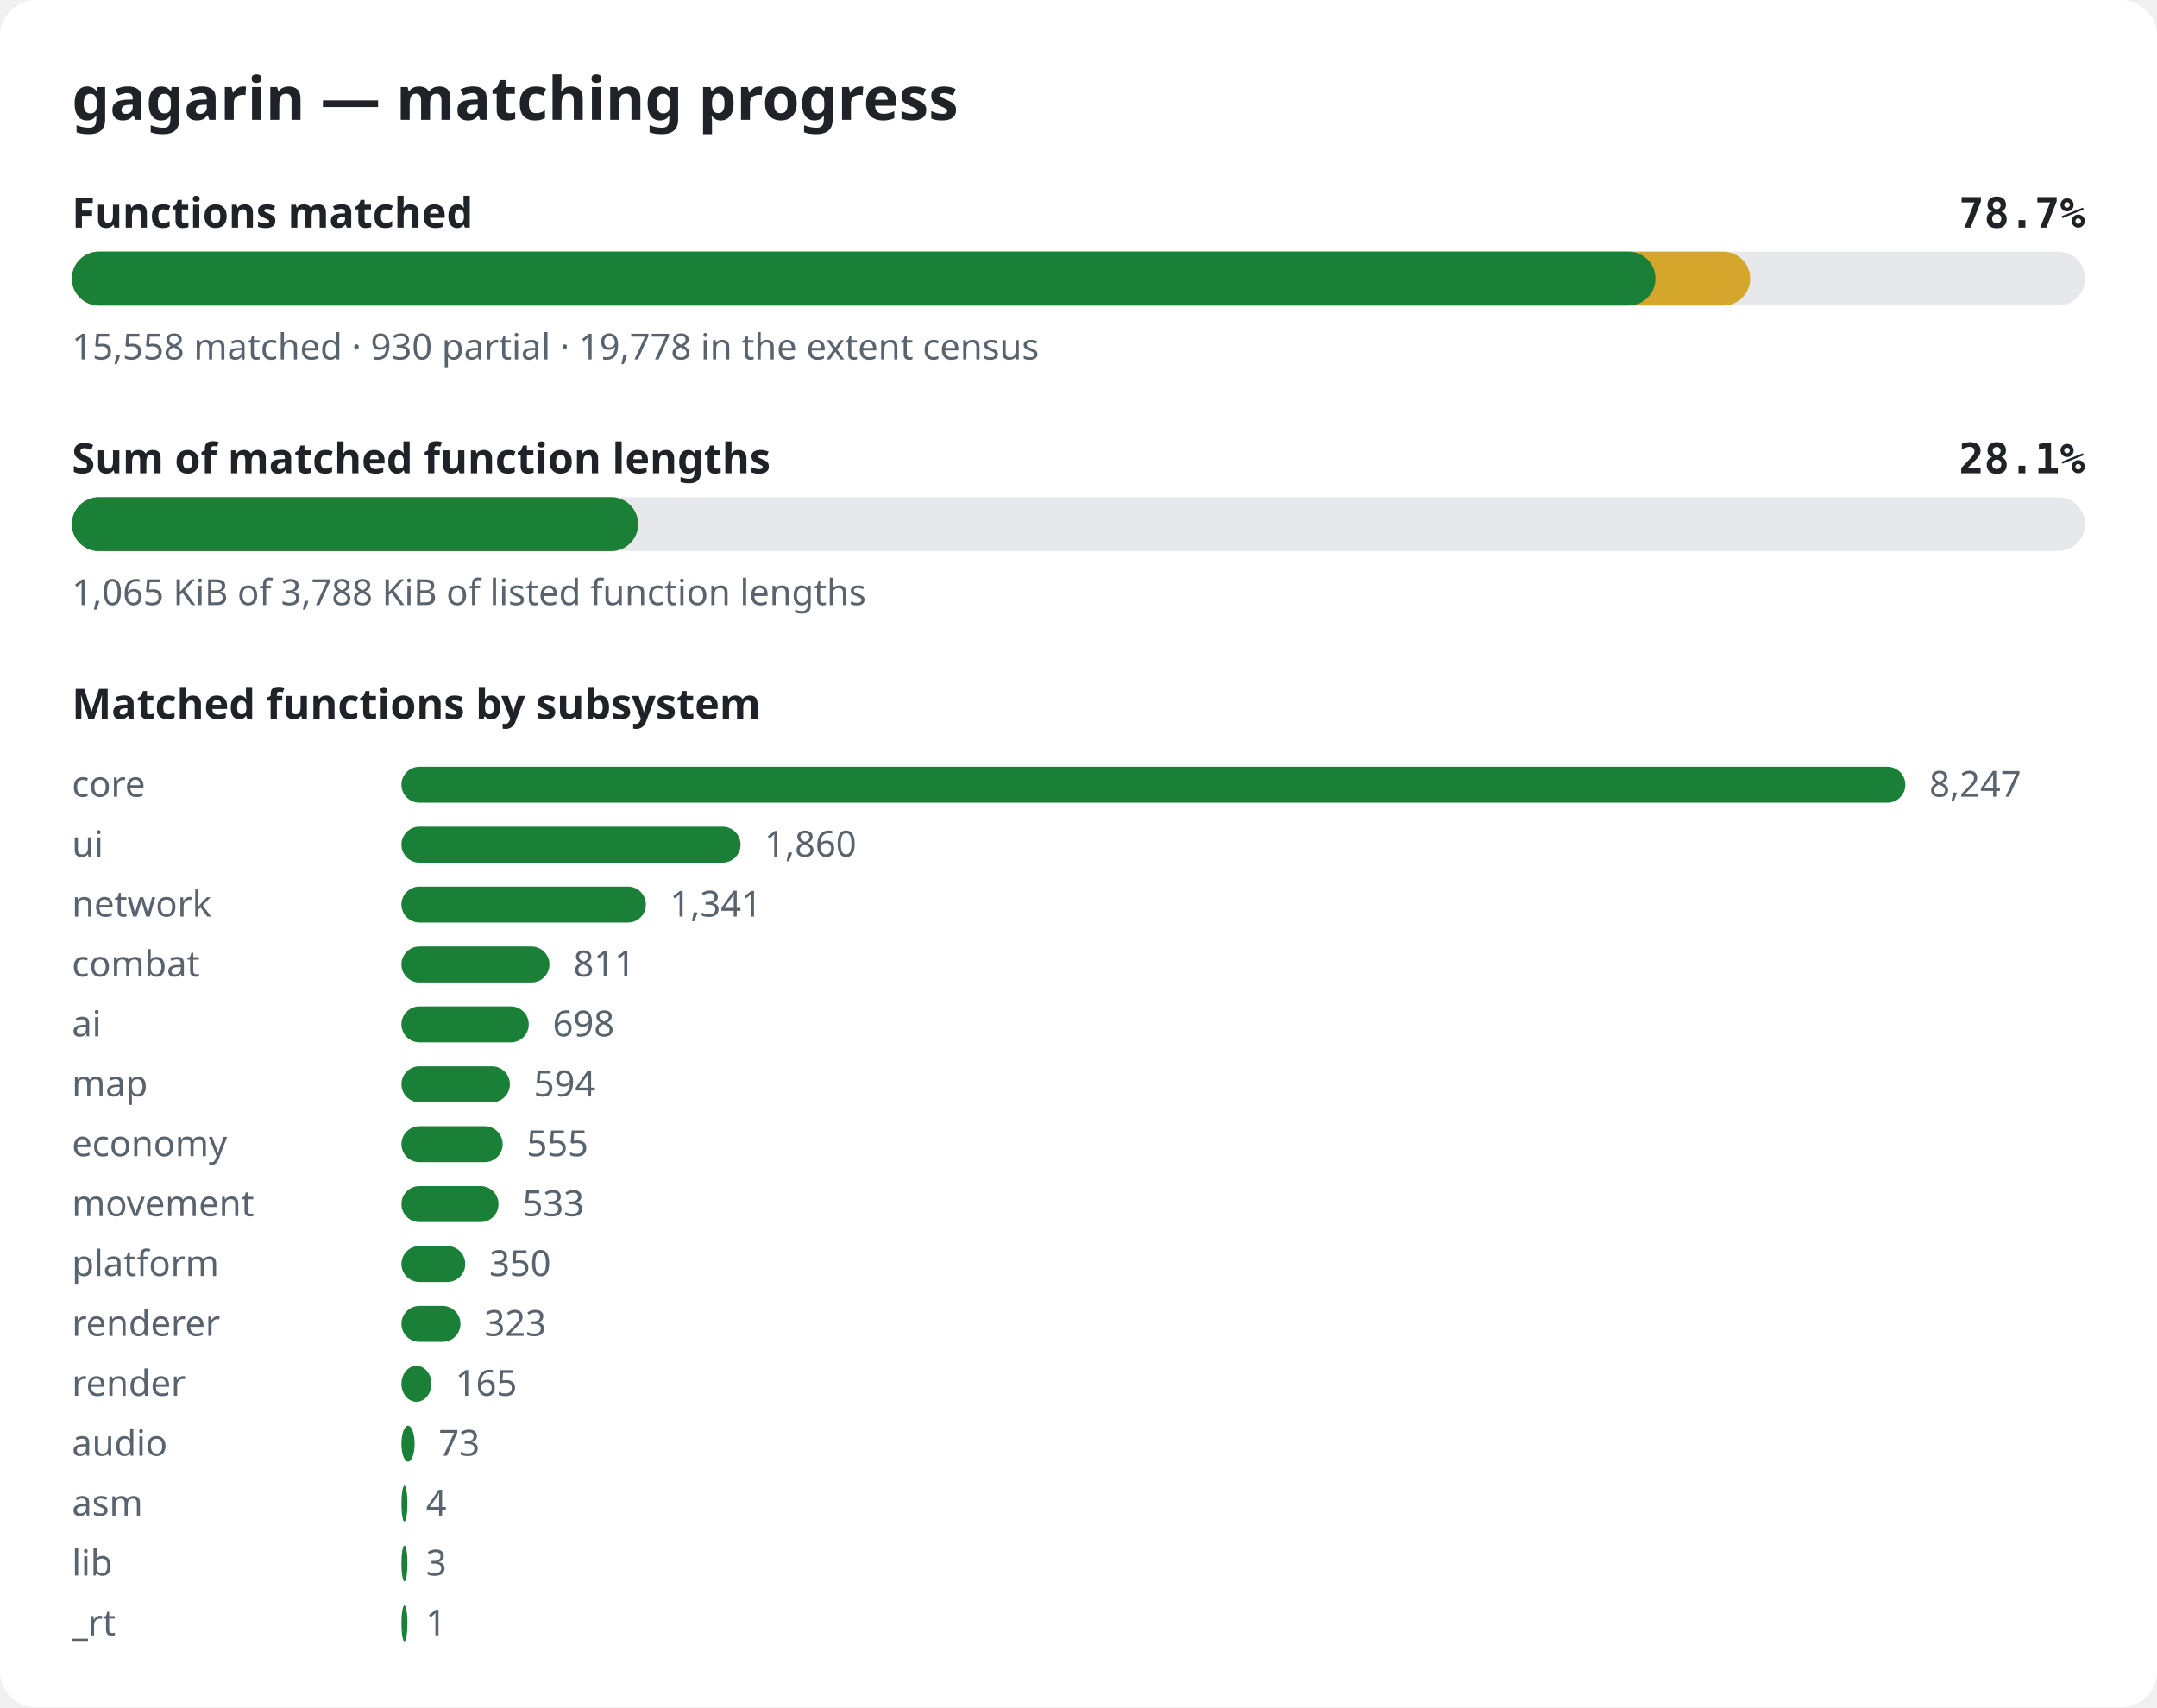
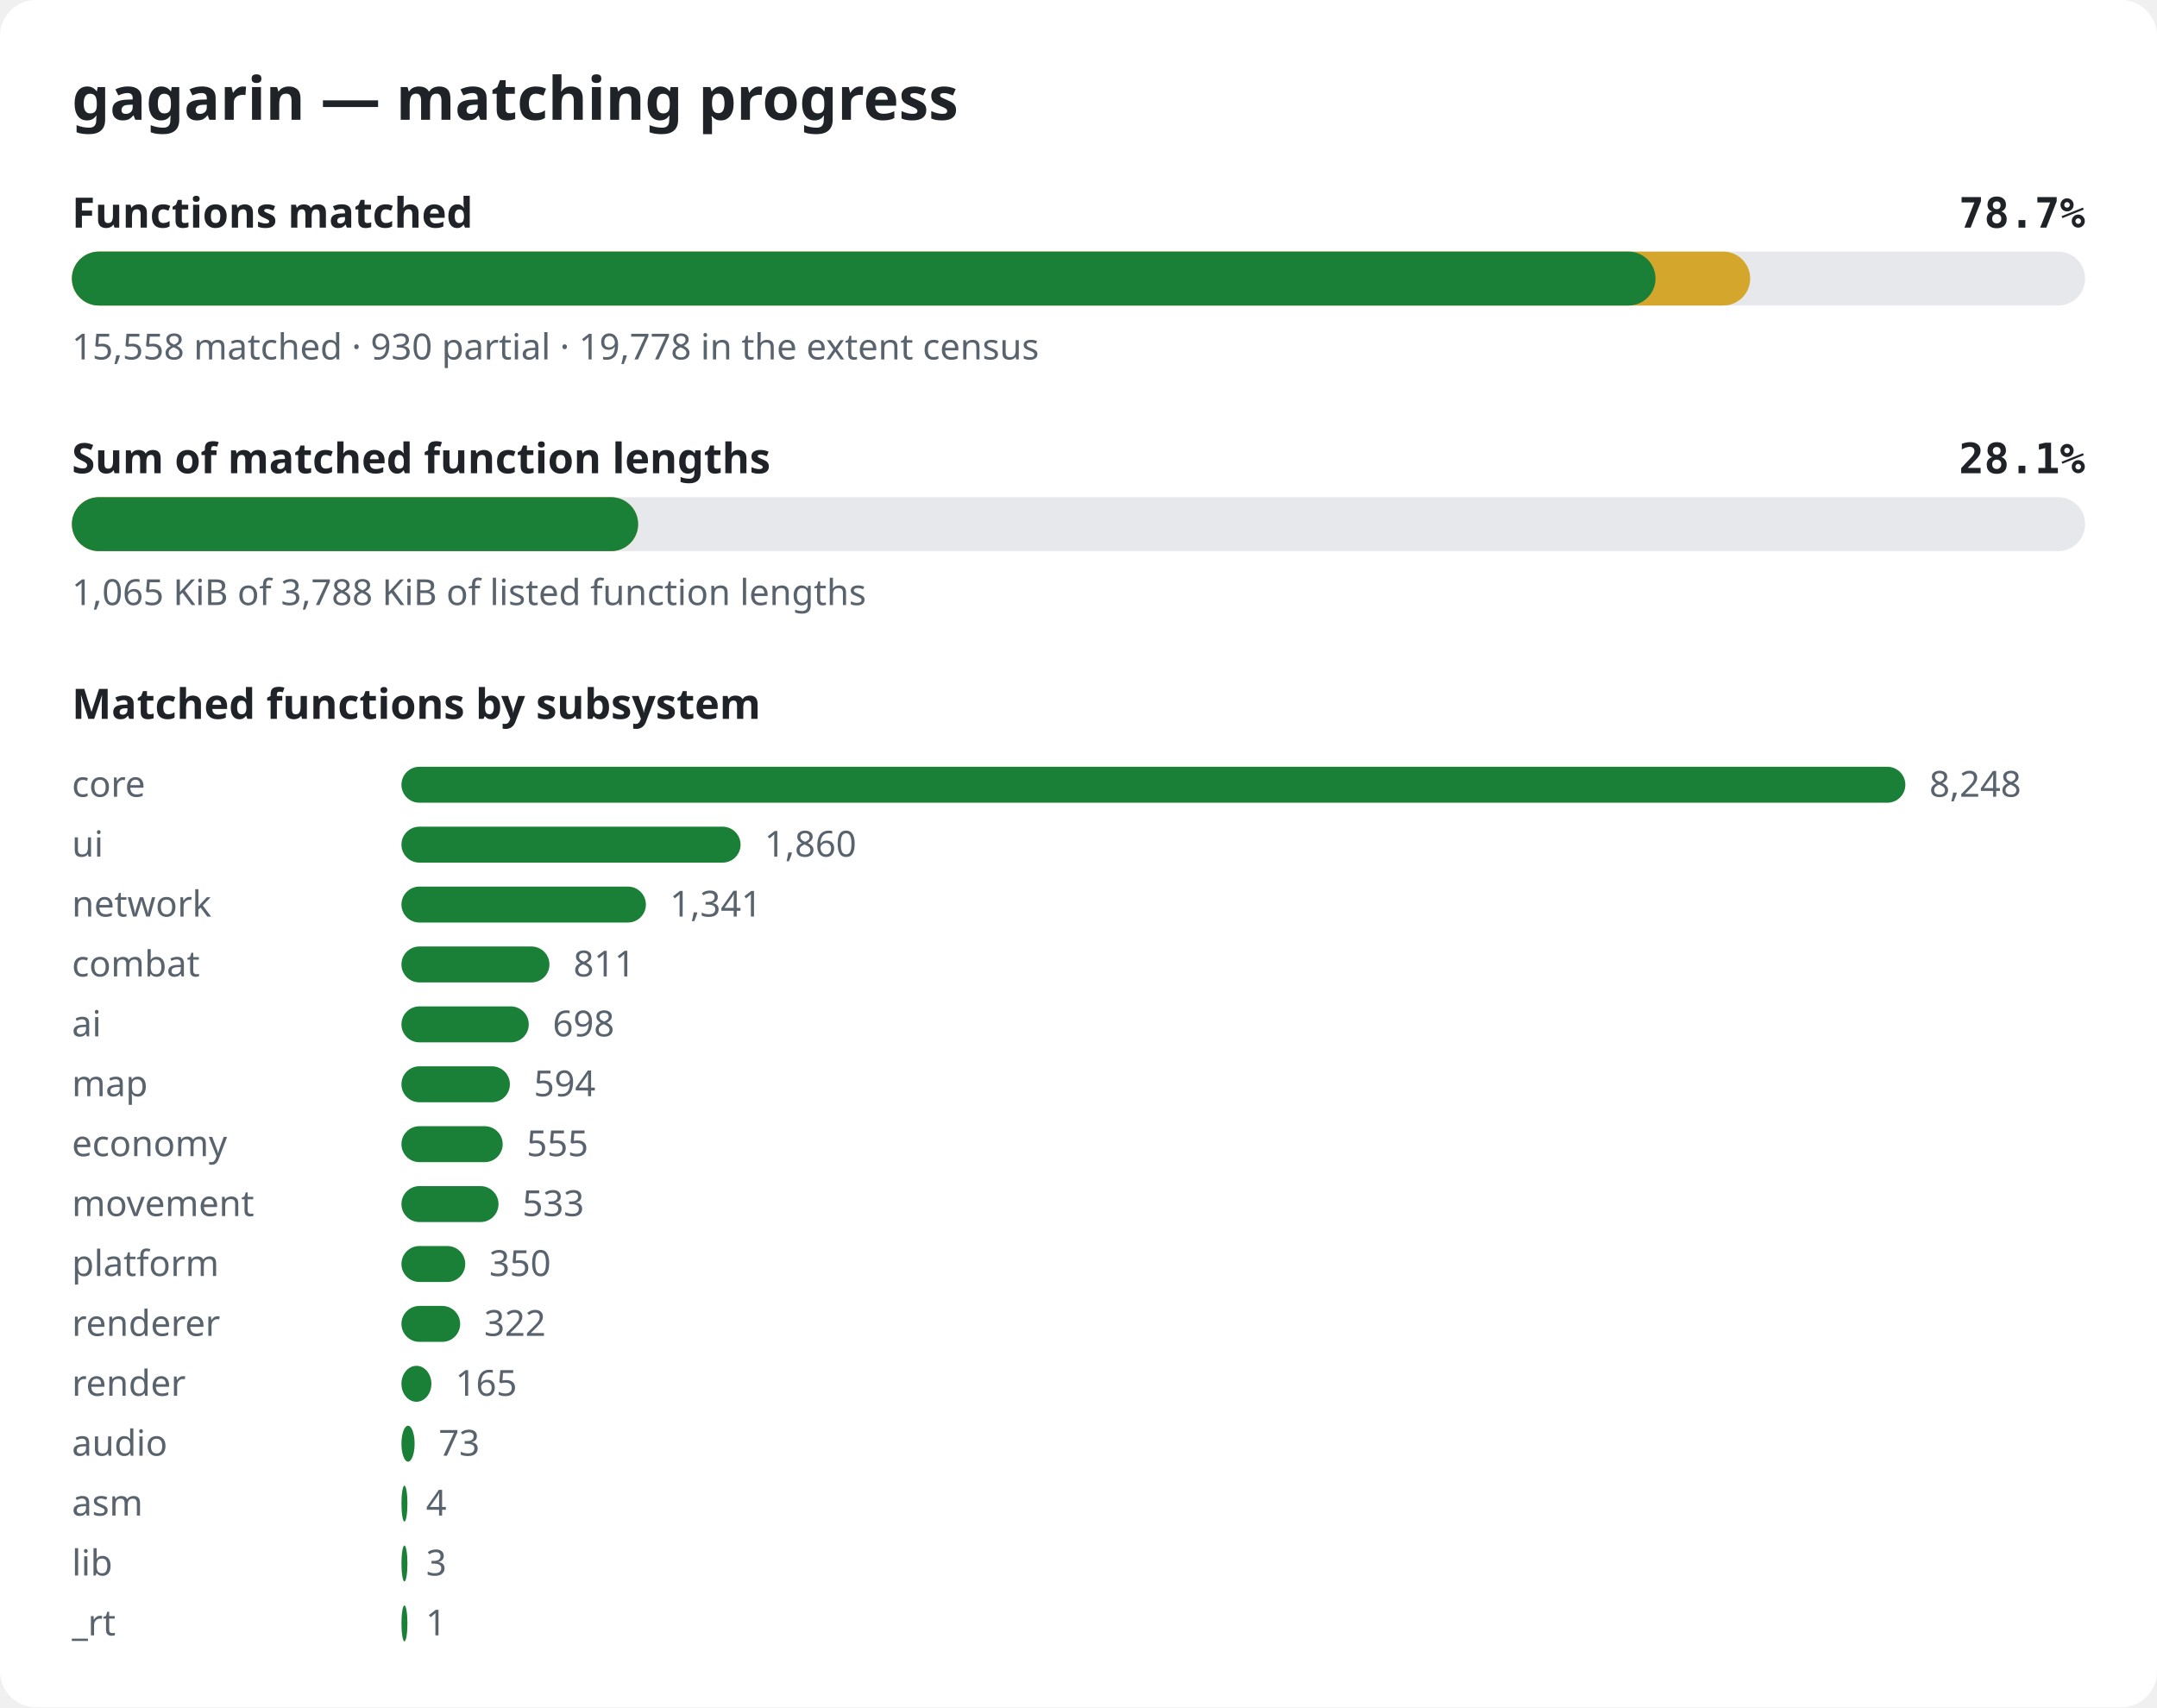
<svg xmlns="http://www.w3.org/2000/svg" width="720" height="570" viewBox="0 0 720 570" role="img" aria-label="gagarin matching progress">
  <style>.bg{fill:#ffffff}.title{font:600 20px sans-serif;fill:#1f2328}.label{font:600 14px sans-serif;fill:#1f2328}.pct{font:600 14px monospace;fill:#1f2328}.note{font:12px sans-serif;fill:#59636e}.track{fill:#e6e8eb}.done{fill:#1a7f37}.partial{fill:#d4a72c}@media (prefers-color-scheme: dark){.bg{fill:#0d1117}.title,.label,.pct{fill:#e6edf3}.note{fill:#9198a1}.track{fill:#262c36}.done{fill:#3fb950}.partial{fill:#d29922}}</style>
  <rect width="720" height="570" rx="12" class="bg" />
  <text x="24" y="40" class="title">gagarin — matching progress</text>
  <text x="24" y="76" class="label">Functions matched</text>
  <text x="696" y="76" class="pct" text-anchor="end">78.7%</text>
  <rect x="24" y="84" width="672" height="18" rx="9" class="track" />
  <rect x="24" y="84" width="560.2" height="18" rx="9" class="partial" />
  <rect x="24" y="84" width="528.6" height="18" rx="9" class="done" />
  <text x="24" y="120" class="note">15,558 matched · 930 partial · 19,778 in the extent census</text>
  <text x="24" y="158" class="label">Sum of matched function lengths</text>
  <text x="696" y="158" class="pct" text-anchor="end">28.1%</text>
  <rect x="24" y="166" width="672" height="18" rx="9" class="track" />
  <rect x="24" y="166" width="189.0" height="18" rx="9" class="partial" />
  <rect x="24" y="166" width="189.0" height="18" rx="9" class="done" />
  <text x="24" y="202" class="note">1,065 KiB of 3,788 KiB of listed function lengths</text>
  <text x="24" y="240" class="label">Matched functions by subsystem</text>
  <text x="24" y="266" class="note">core</text>
  <rect x="134" y="256" width="502.0" height="12" rx="6" class="done" />
-   <text x="644.0" y="266" class="note">8,247</text>
+   <text x="644.0" y="266" class="note">8,248</text>
  <text x="24" y="286" class="note">ui</text>
  <rect x="134" y="276" width="113.2" height="12" rx="6" class="done" />
  <text x="255.2" y="286" class="note">1,860</text>
  <text x="24" y="306" class="note">network</text>
  <rect x="134" y="296" width="81.6" height="12" rx="6" class="done" />
  <text x="223.6" y="306" class="note">1,341</text>
  <text x="24" y="326" class="note">combat</text>
  <rect x="134" y="316" width="49.4" height="12" rx="6" class="done" />
  <text x="191.4" y="326" class="note">811</text>
  <text x="24" y="346" class="note">ai</text>
  <rect x="134" y="336" width="42.5" height="12" rx="6" class="done" />
  <text x="184.5" y="346" class="note">698</text>
  <text x="24" y="366" class="note">map</text>
  <rect x="134" y="356" width="36.2" height="12" rx="6" class="done" />
  <text x="178.2" y="366" class="note">594</text>
  <text x="24" y="386" class="note">economy</text>
  <rect x="134" y="376" width="33.8" height="12" rx="6" class="done" />
  <text x="175.8" y="386" class="note">555</text>
  <text x="24" y="406" class="note">movement</text>
  <rect x="134" y="396" width="32.4" height="12" rx="6" class="done" />
  <text x="174.4" y="406" class="note">533</text>
  <text x="24" y="426" class="note">platform</text>
  <rect x="134" y="416" width="21.3" height="12" rx="6" class="done" />
  <text x="163.3" y="426" class="note">350</text>
  <text x="24" y="446" class="note">renderer</text>
-   <rect x="134" y="436" width="19.7" height="12" rx="6" class="done" />
-   <text x="161.7" y="446" class="note">323</text>
+   <rect x="134" y="436" width="19.6" height="12" rx="6" class="done" />
+   <text x="161.6" y="446" class="note">322</text>
  <text x="24" y="466" class="note">render</text>
  <rect x="134" y="456" width="10.0" height="12" rx="6" class="done" />
  <text x="152.0" y="466" class="note">165</text>
  <text x="24" y="486" class="note">audio</text>
  <rect x="134" y="476" width="4.4" height="12" rx="6" class="done" />
  <text x="146.4" y="486" class="note">73</text>
  <text x="24" y="506" class="note">asm</text>
  <rect x="134" y="496" width="2.0" height="12" rx="6" class="done" />
  <text x="142.2" y="506" class="note">4</text>
  <text x="24" y="526" class="note">lib</text>
  <rect x="134" y="516" width="2.0" height="12" rx="6" class="done" />
  <text x="142.2" y="526" class="note">3</text>
  <text x="24" y="546" class="note">_rt</text>
  <rect x="134" y="536" width="2.0" height="12" rx="6" class="done" />
  <text x="142.1" y="546" class="note">1</text>
</svg>
